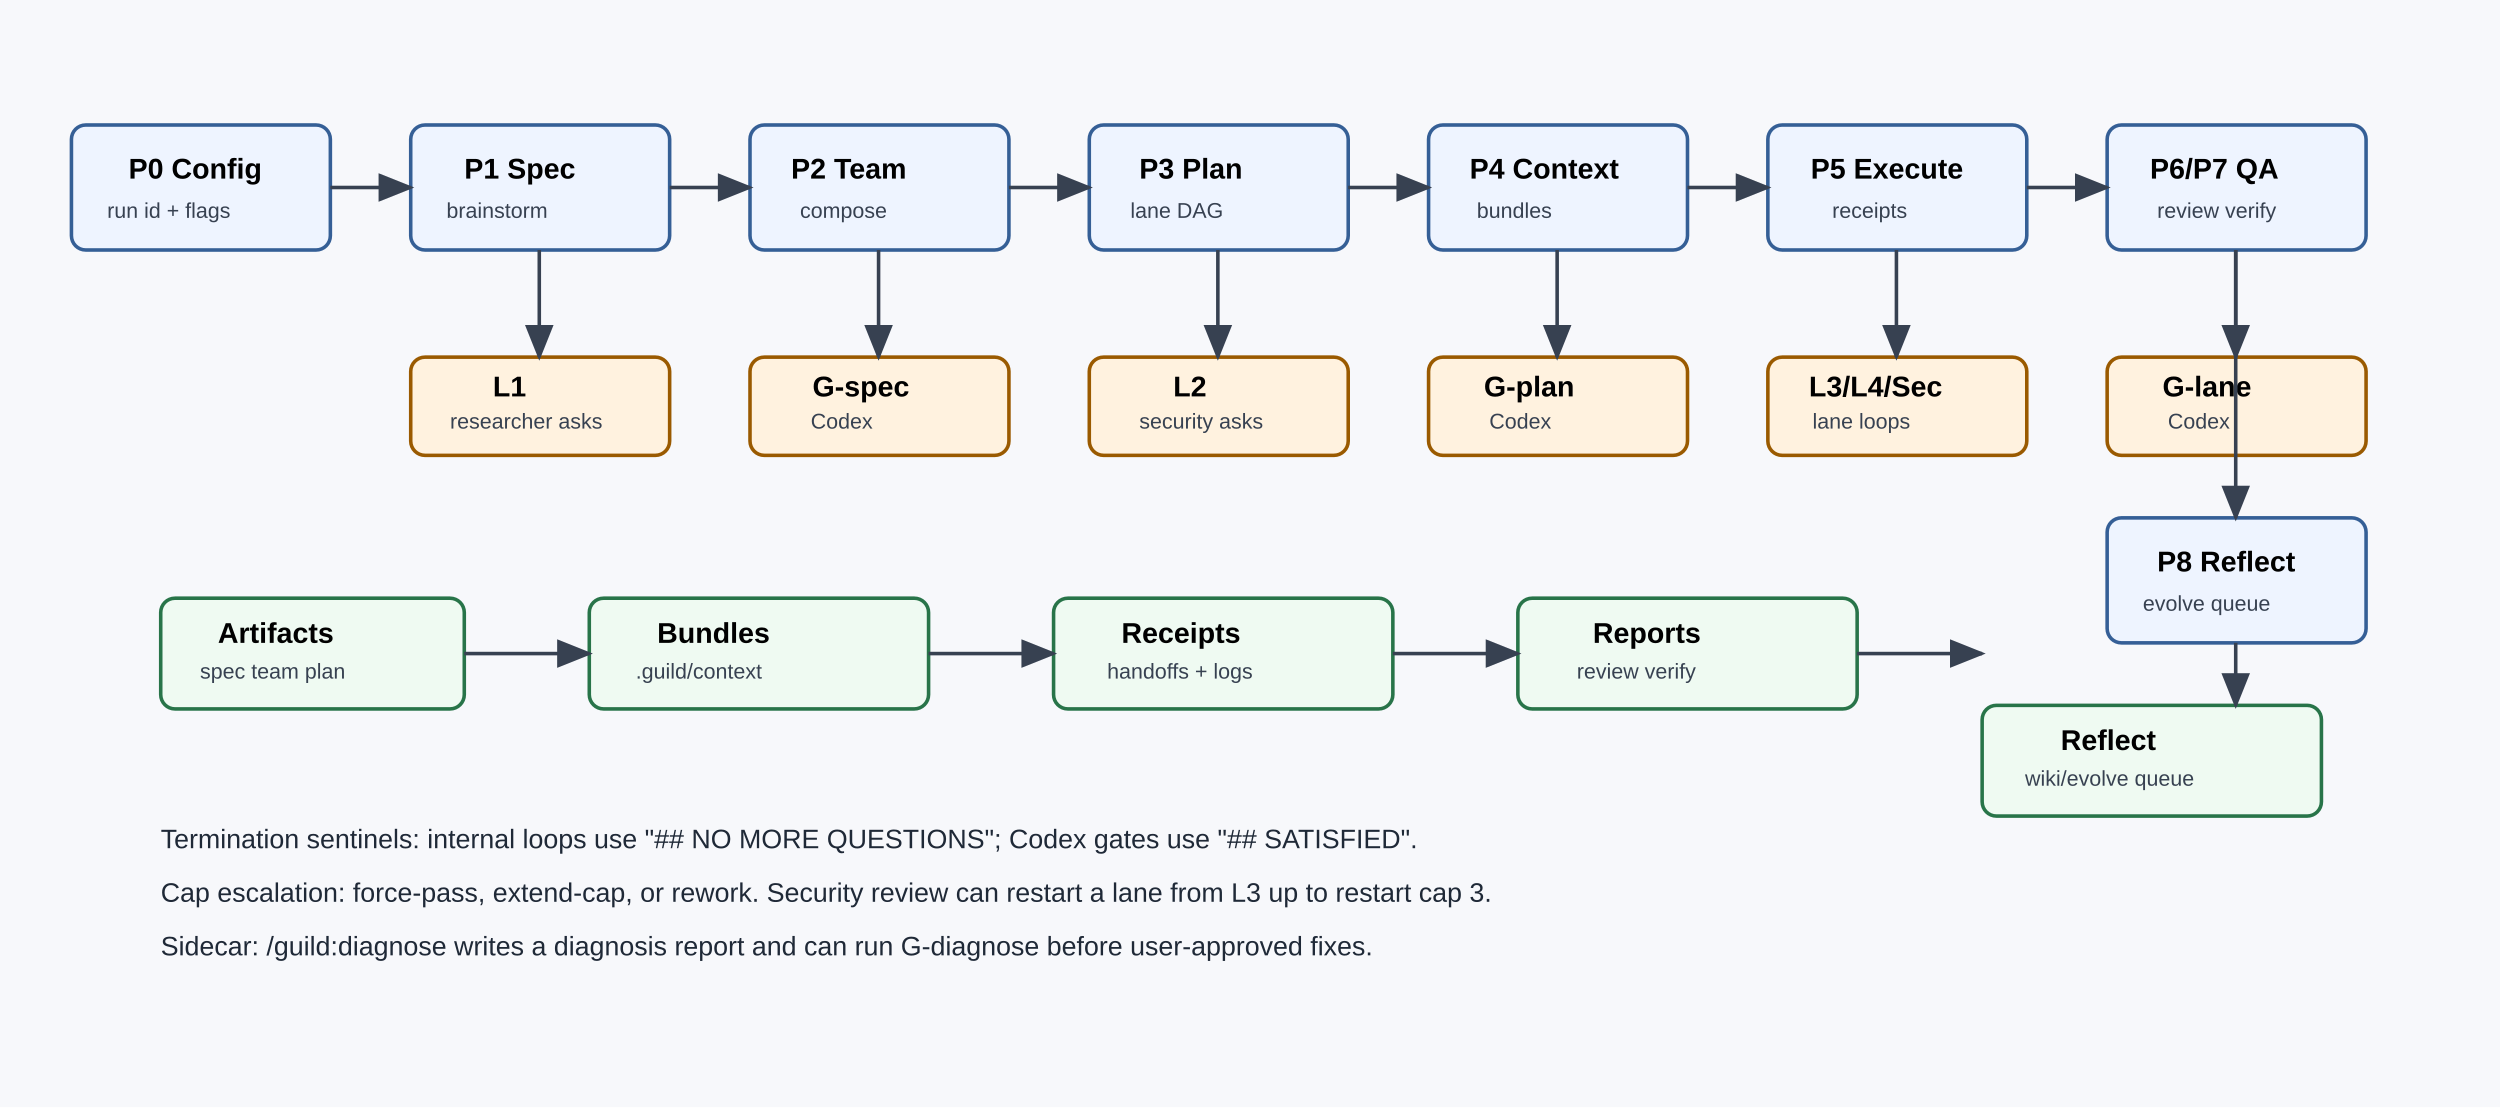
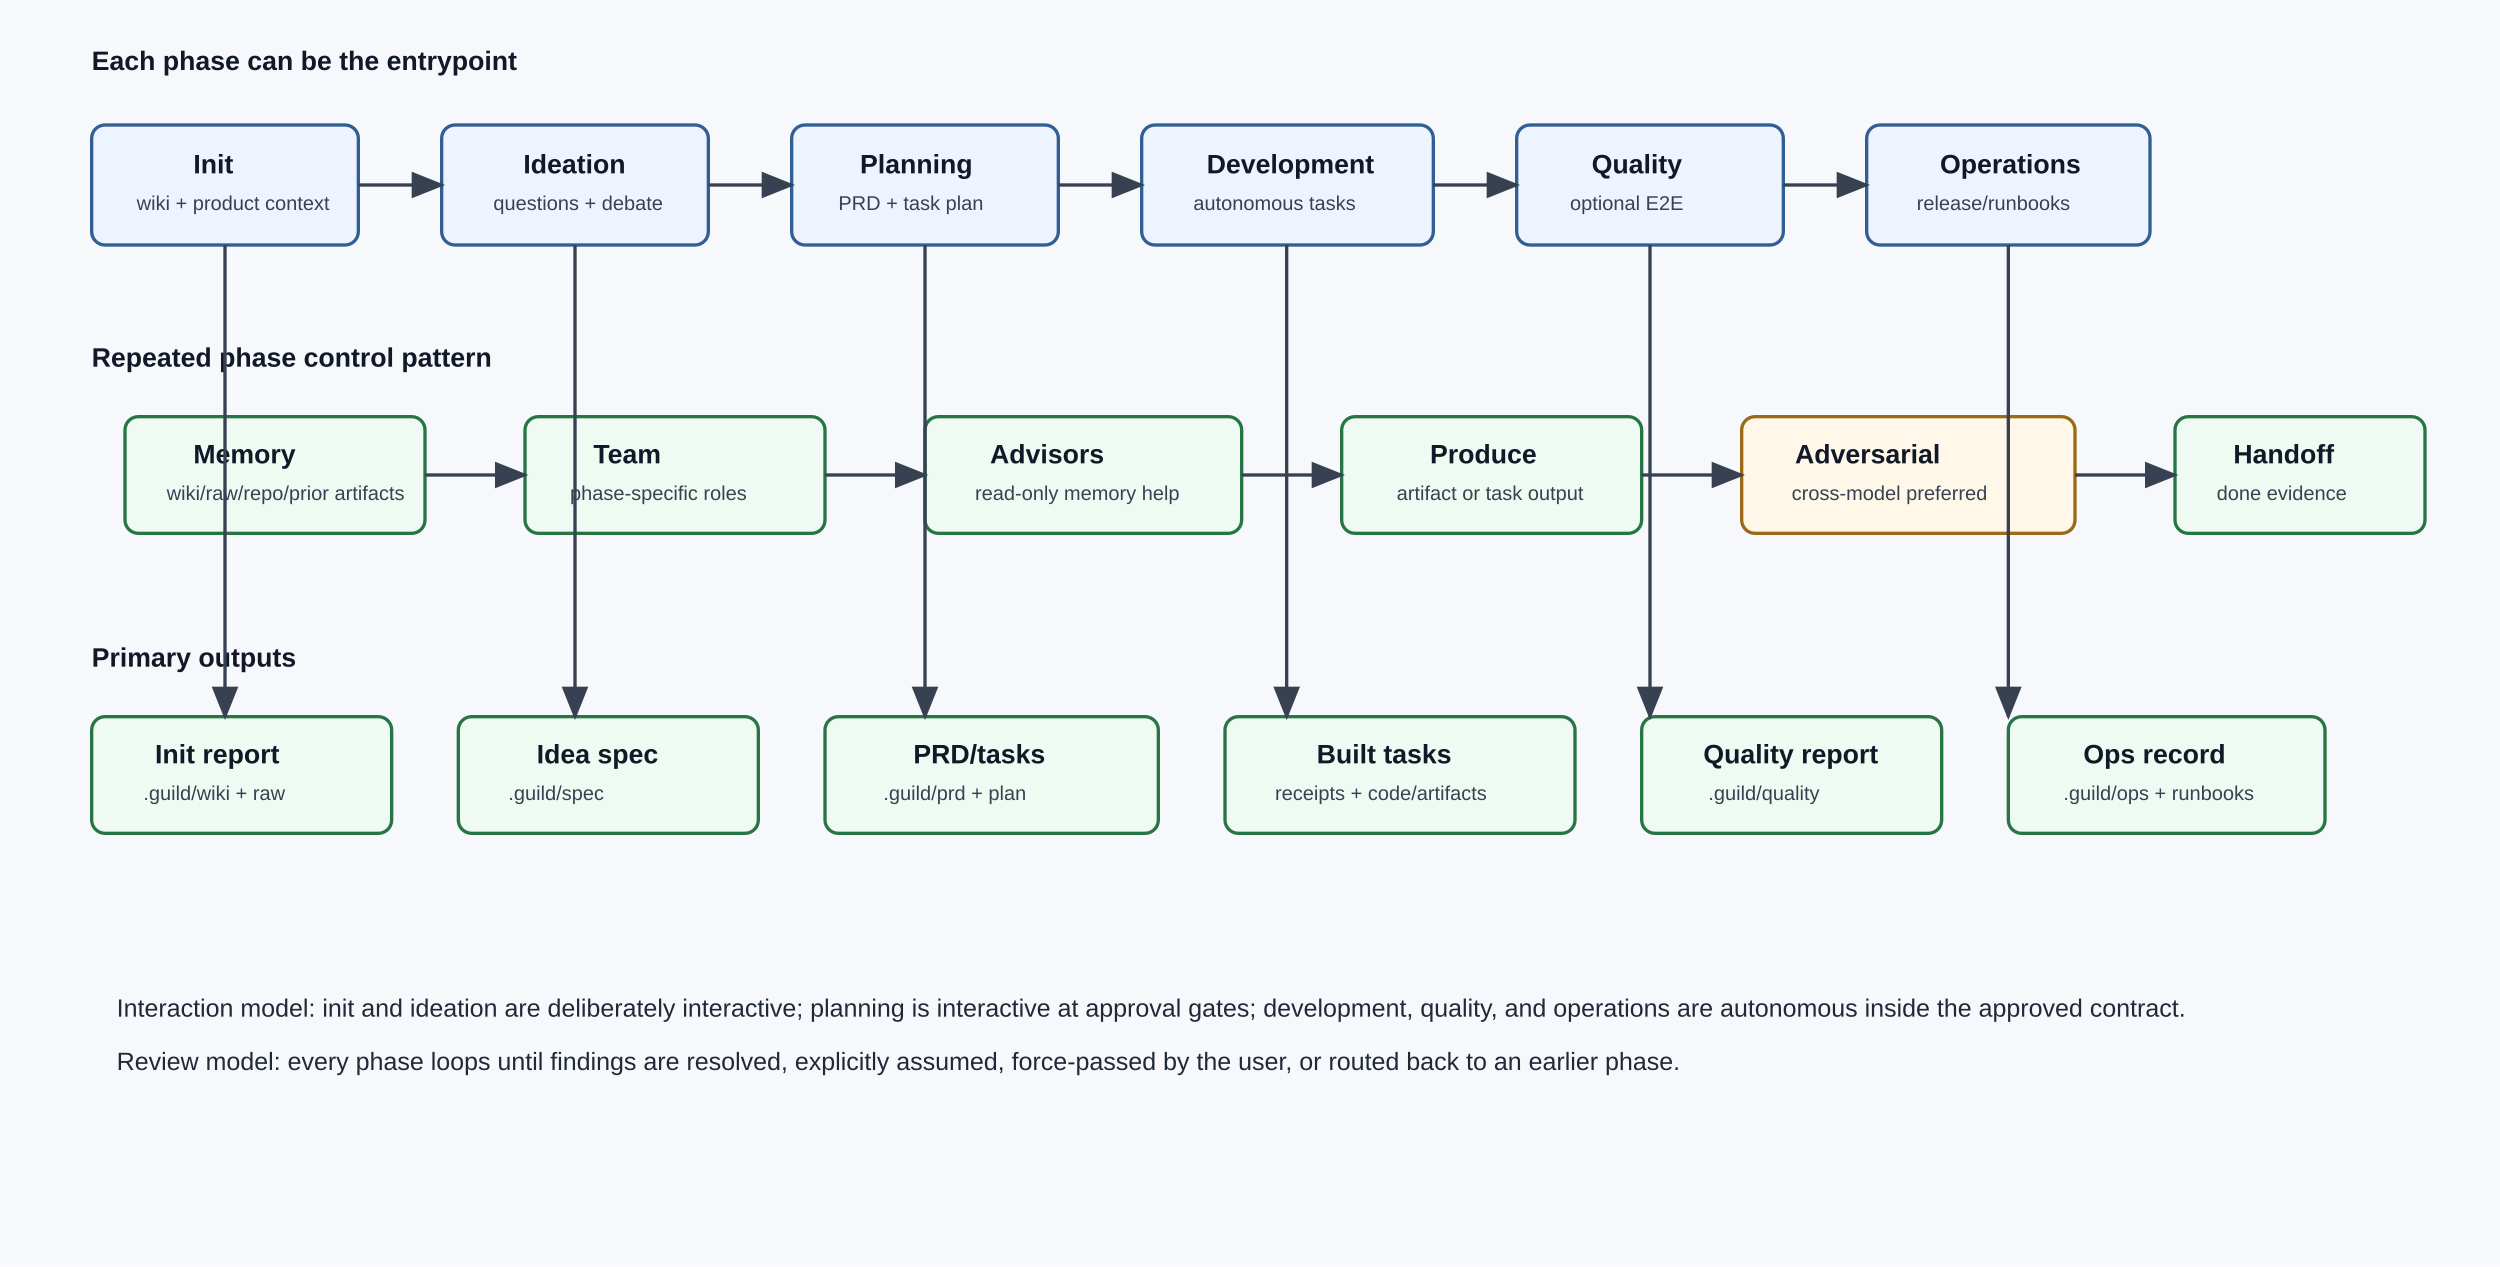
- <svg xmlns="http://www.w3.org/2000/svg" width="1400" height="620" viewBox="0 0 1400 620" role="img" aria-labelledby="title desc">
+ <svg xmlns="http://www.w3.org/2000/svg" width="1500" height="760" viewBox="0 0 1500 760" role="img" aria-labelledby="title desc">
  <style>
-     .phase{fill:#eef4ff;stroke:#355f96;stroke-width:2;rx:8}.gate{fill:#fff2df;stroke:#9a5a00;stroke-width:2;rx:8}.out{fill:#effaf2;stroke:#287449;stroke-width:2;rx:8}.txt{font:15px Arial,sans-serif;fill:#1f2937}.small{font:12px Arial,sans-serif;fill:#374151}.head{font:bold 16px Arial,sans-serif}.arrow{stroke:#374151;stroke-width:2;fill:none;marker-end:url(#arrow)}
+     .phase{fill:#eef4ff;stroke:#315e93;stroke-width:2;rx:8}.gate{fill:#fff7e8;stroke:#9a6a17;stroke-width:2;rx:8}.state{fill:#effaf2;stroke:#277545;stroke-width:2;rx:8}.txt{font:15px Arial,sans-serif;fill:#1f2937}.small{font:12px Arial,sans-serif;fill:#374151}.head{font:bold 16px Arial,sans-serif;fill:#111827}.arrow{stroke:#374151;stroke-width:2;fill:none;marker-end:url(#arrow)}
  </style>
  <defs>
    <marker id="arrow" markerWidth="10" markerHeight="8" refX="9" refY="4" orient="auto">
      <path d="M0,0 L10,4 L0,8 Z" fill="#374151" />
    </marker>
  </defs>
-   <rect width="1400" height="620" fill="#f7f8fb" />
-   <rect class="phase" x="40" y="70" width="145" height="70" />
-   <text class="head" x="72" y="100">P0 Config</text>
-   <text class="small" x="60" y="122">run id + flags</text>
-   <rect class="phase" x="230" y="70" width="145" height="70" />
-   <text class="head" x="260" y="100">P1 Spec</text>
-   <text class="small" x="250" y="122">brainstorm</text>
-   <rect class="phase" x="420" y="70" width="145" height="70" />
-   <text class="head" x="443" y="100">P2 Team</text>
-   <text class="small" x="448" y="122">compose</text>
-   <rect class="phase" x="610" y="70" width="145" height="70" />
-   <text class="head" x="638" y="100">P3 Plan</text>
-   <text class="small" x="633" y="122">lane DAG</text>
-   <rect class="phase" x="800" y="70" width="145" height="70" />
-   <text class="head" x="823" y="100">P4 Context</text>
-   <text class="small" x="827" y="122">bundles</text>
-   <rect class="phase" x="990" y="70" width="145" height="70" />
-   <text class="head" x="1014" y="100">P5 Execute</text>
-   <text class="small" x="1026" y="122">receipts</text>
-   <rect class="phase" x="1180" y="70" width="145" height="70" />
-   <text class="head" x="1204" y="100">P6/P7 QA</text>
-   <text class="small" x="1208" y="122">review verify</text>
-   <rect class="phase" x="1180" y="290" width="145" height="70" />
-   <text class="head" x="1208" y="320">P8 Reflect</text>
-   <text class="small" x="1200" y="342">evolve queue</text>
-   <path class="arrow" d="M185 105 H230" />
-   <path class="arrow" d="M375 105 H420" />
-   <path class="arrow" d="M565 105 H610" />
-   <path class="arrow" d="M755 105 H800" />
-   <path class="arrow" d="M945 105 H990" />
-   <path class="arrow" d="M1135 105 H1180" />
-   <rect class="gate" x="230" y="200" width="145" height="55" />
-   <text class="head" x="276" y="222">L1</text>
-   <text class="small" x="252" y="240">researcher asks</text>
-   <rect class="gate" x="420" y="200" width="145" height="55" />
-   <text class="head" x="455" y="222">G-spec</text>
-   <text class="small" x="454" y="240">Codex</text>
-   <rect class="gate" x="610" y="200" width="145" height="55" />
-   <text class="head" x="657" y="222">L2</text>
-   <text class="small" x="638" y="240">security asks</text>
-   <rect class="gate" x="800" y="200" width="145" height="55" />
-   <text class="head" x="831" y="222">G-plan</text>
-   <text class="small" x="834" y="240">Codex</text>
-   <rect class="gate" x="990" y="200" width="145" height="55" />
-   <text class="head" x="1013" y="222">L3/L4/Sec</text>
-   <text class="small" x="1015" y="240">lane loops</text>
-   <rect class="gate" x="1180" y="200" width="145" height="55" />
-   <text class="head" x="1211" y="222">G-lane</text>
-   <text class="small" x="1214" y="240">Codex</text>
-   <path class="arrow" d="M302 140 V200" />
-   <path class="arrow" d="M492 140 V200" />
-   <path class="arrow" d="M682 140 V200" />
-   <path class="arrow" d="M872 140 V200" />
-   <path class="arrow" d="M1062 140 V200" />
-   <path class="arrow" d="M1252 140 V200" />
-   <rect class="out" x="90" y="335" width="170" height="62" />
-   <text class="head" x="122" y="360">Artifacts</text>
-   <text class="small" x="112" y="380">spec team plan</text>
-   <rect class="out" x="330" y="335" width="190" height="62" />
-   <text class="head" x="368" y="360">Bundles</text>
-   <text class="small" x="356" y="380">.guild/context</text>
-   <rect class="out" x="590" y="335" width="190" height="62" />
-   <text class="head" x="628" y="360">Receipts</text>
-   <text class="small" x="620" y="380">handoffs + logs</text>
-   <rect class="out" x="850" y="335" width="190" height="62" />
-   <text class="head" x="892" y="360">Reports</text>
-   <text class="small" x="883" y="380">review verify</text>
-   <rect class="out" x="1110" y="395" width="190" height="62" />
-   <text class="head" x="1154" y="420">Reflect</text>
-   <text class="small" x="1134" y="440">wiki/evolve queue</text>
-   <path class="arrow" d="M1252 140 V290" />
-   <path class="arrow" d="M1252 360 V395" />
-   <path class="arrow" d="M260 366 H330" />
-   <path class="arrow" d="M520 366 H590" />
-   <path class="arrow" d="M780 366 H850" />
-   <path class="arrow" d="M1040 366 H1110" />
-   <text class="txt" x="90" y="475">Termination sentinels: internal loops use "## NO MORE QUESTIONS"; Codex gates use "## SATISFIED".</text>
-   <text class="txt" x="90" y="505">Cap escalation: force-pass, extend-cap, or rework. Security review can restart a lane from L3 up to restart cap 3.</text>
-   <text class="txt" x="90" y="535">Sidecar: /guild:diagnose writes a diagnosis report and can run G-diagnose before user-approved fixes.</text>
+   <rect width="1500" height="760" fill="#f7f8fb" />
+   <text class="head" x="55" y="42">Each phase can be the entrypoint</text>
+   <rect class="phase" x="55" y="75" width="160" height="72" />
+   <text class="head" x="116" y="104">Init</text>
+   <text class="small" x="82" y="126">wiki + product context</text>
+   <rect class="phase" x="265" y="75" width="160" height="72" />
+   <text class="head" x="314" y="104">Ideation</text>
+   <text class="small" x="296" y="126">questions + debate</text>
+   <rect class="phase" x="475" y="75" width="160" height="72" />
+   <text class="head" x="516" y="104">Planning</text>
+   <text class="small" x="503" y="126">PRD + task plan</text>
+   <rect class="phase" x="685" y="75" width="175" height="72" />
+   <text class="head" x="724" y="104">Development</text>
+   <text class="small" x="716" y="126">autonomous tasks</text>
+   <rect class="phase" x="910" y="75" width="160" height="72" />
+   <text class="head" x="955" y="104">Quality</text>
+   <text class="small" x="942" y="126">optional E2E</text>
+   <rect class="phase" x="1120" y="75" width="170" height="72" />
+   <text class="head" x="1164" y="104">Operations</text>
+   <text class="small" x="1150" y="126">release/runbooks</text>
+   <path class="arrow" d="M215 111 H265" />
+   <path class="arrow" d="M425 111 H475" />
+   <path class="arrow" d="M635 111 H685" />
+   <path class="arrow" d="M860 111 H910" />
+   <path class="arrow" d="M1070 111 H1120" />
+   <text class="head" x="55" y="220">Repeated phase control pattern</text>
+   <rect class="state" x="75" y="250" width="180" height="70" />
+   <text class="head" x="116" y="278">Memory</text>
+   <text class="small" x="100" y="300">wiki/raw/repo/prior artifacts</text>
+   <rect class="state" x="315" y="250" width="180" height="70" />
+   <text class="head" x="356" y="278">Team</text>
+   <text class="small" x="342" y="300">phase-specific roles</text>
+   <rect class="state" x="555" y="250" width="190" height="70" />
+   <text class="head" x="594" y="278">Advisors</text>
+   <text class="small" x="585" y="300">read-only memory help</text>
+   <rect class="state" x="805" y="250" width="180" height="70" />
+   <text class="head" x="858" y="278">Produce</text>
+   <text class="small" x="838" y="300">artifact or task output</text>
+   <rect class="gate" x="1045" y="250" width="200" height="70" />
+   <text class="head" x="1077" y="278">Adversarial</text>
+   <text class="small" x="1075" y="300">cross-model preferred</text>
+   <rect class="state" x="1305" y="250" width="150" height="70" />
+   <text class="head" x="1340" y="278">Handoff</text>
+   <text class="small" x="1330" y="300">done evidence</text>
+   <path class="arrow" d="M255 285 H315" />
+   <path class="arrow" d="M495 285 H555" />
+   <path class="arrow" d="M745 285 H805" />
+   <path class="arrow" d="M985 285 H1045" />
+   <path class="arrow" d="M1245 285 H1305" />
+   <text class="head" x="55" y="400">Primary outputs</text>
+   <rect class="state" x="55" y="430" width="180" height="70" />
+   <text class="head" x="93" y="458">Init report</text>
+   <text class="small" x="86" y="480">.guild/wiki + raw</text>
+   <rect class="state" x="275" y="430" width="180" height="70" />
+   <text class="head" x="322" y="458">Idea spec</text>
+   <text class="small" x="305" y="480">.guild/spec</text>
+   <rect class="state" x="495" y="430" width="200" height="70" />
+   <text class="head" x="548" y="458">PRD/tasks</text>
+   <text class="small" x="530" y="480">.guild/prd + plan</text>
+   <rect class="state" x="735" y="430" width="210" height="70" />
+   <text class="head" x="790" y="458">Built tasks</text>
+   <text class="small" x="765" y="480">receipts + code/artifacts</text>
+   <rect class="state" x="985" y="430" width="180" height="70" />
+   <text class="head" x="1022" y="458">Quality report</text>
+   <text class="small" x="1025" y="480">.guild/quality</text>
+   <rect class="state" x="1205" y="430" width="190" height="70" />
+   <text class="head" x="1250" y="458">Ops record</text>
+   <text class="small" x="1238" y="480">.guild/ops + runbooks</text>
+   <path class="arrow" d="M135 147 V430" />
+   <path class="arrow" d="M345 147 V430" />
+   <path class="arrow" d="M555 147 V430" />
+   <path class="arrow" d="M772 147 V430" />
+   <path class="arrow" d="M990 147 V430" />
+   <path class="arrow" d="M1205 147 V430" />
+   <text class="txt" x="70" y="610">Interaction model: init and ideation are deliberately interactive; planning is interactive at approval gates; development, quality, and operations are autonomous inside the approved contract.</text>
+   <text class="txt" x="70" y="642">Review model: every phase loops until findings are resolved, explicitly assumed, force-passed by the user, or routed back to an earlier phase.</text>
</svg>
